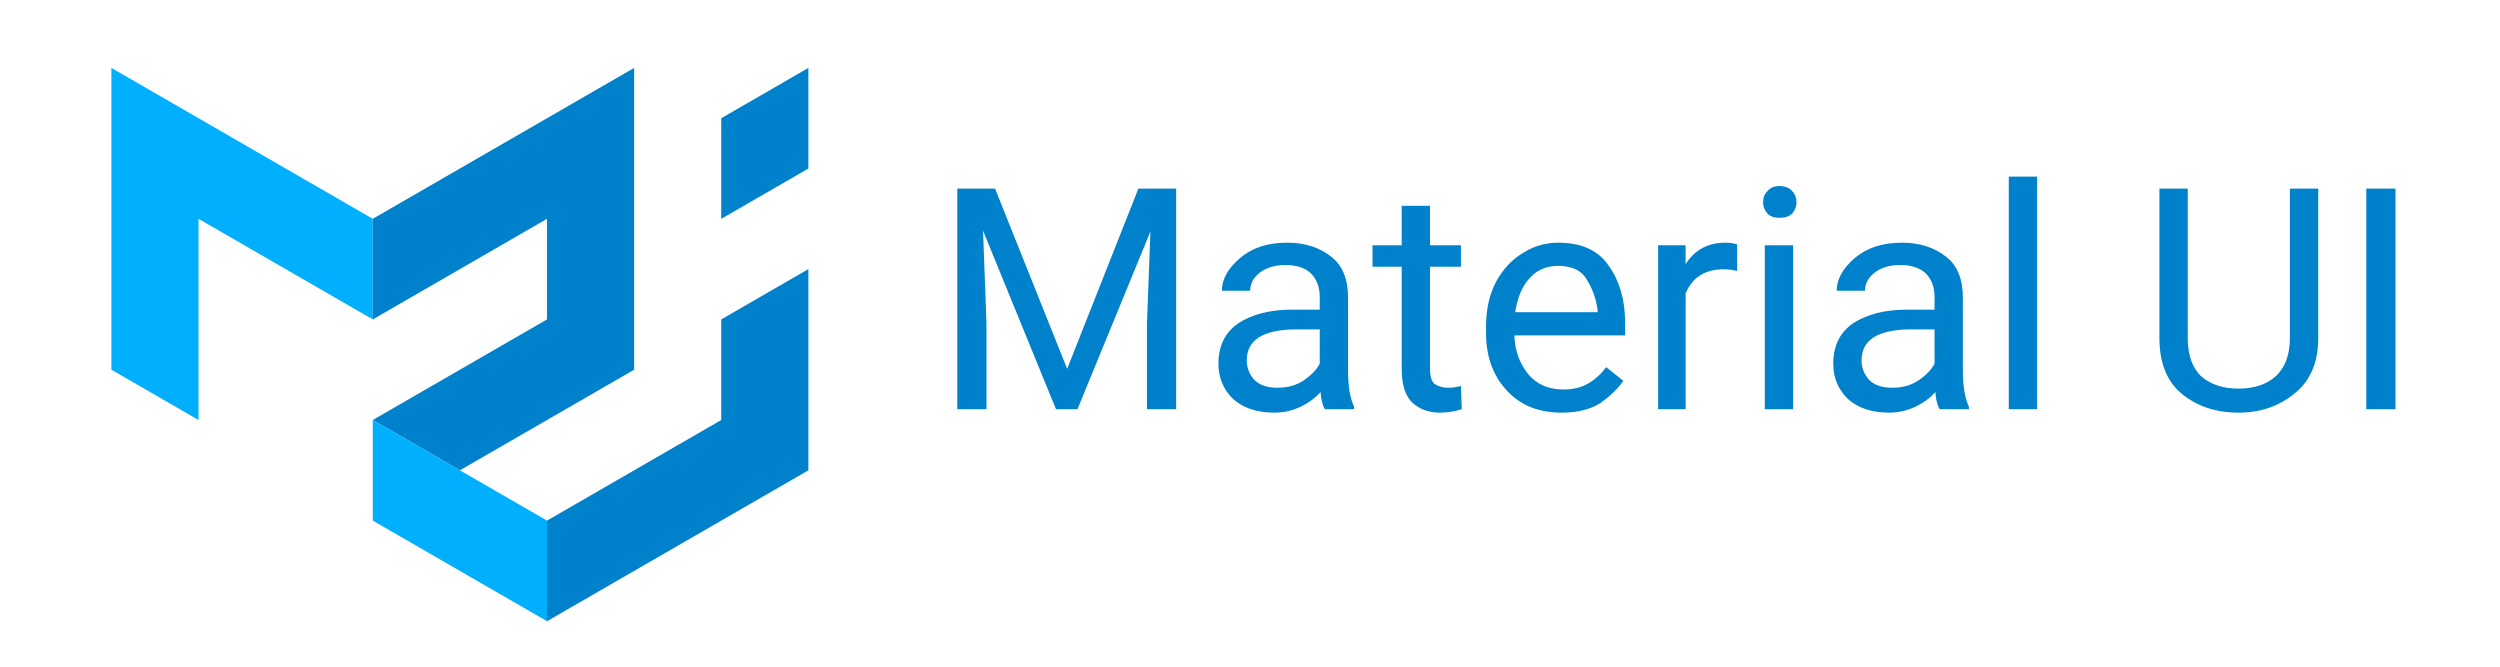
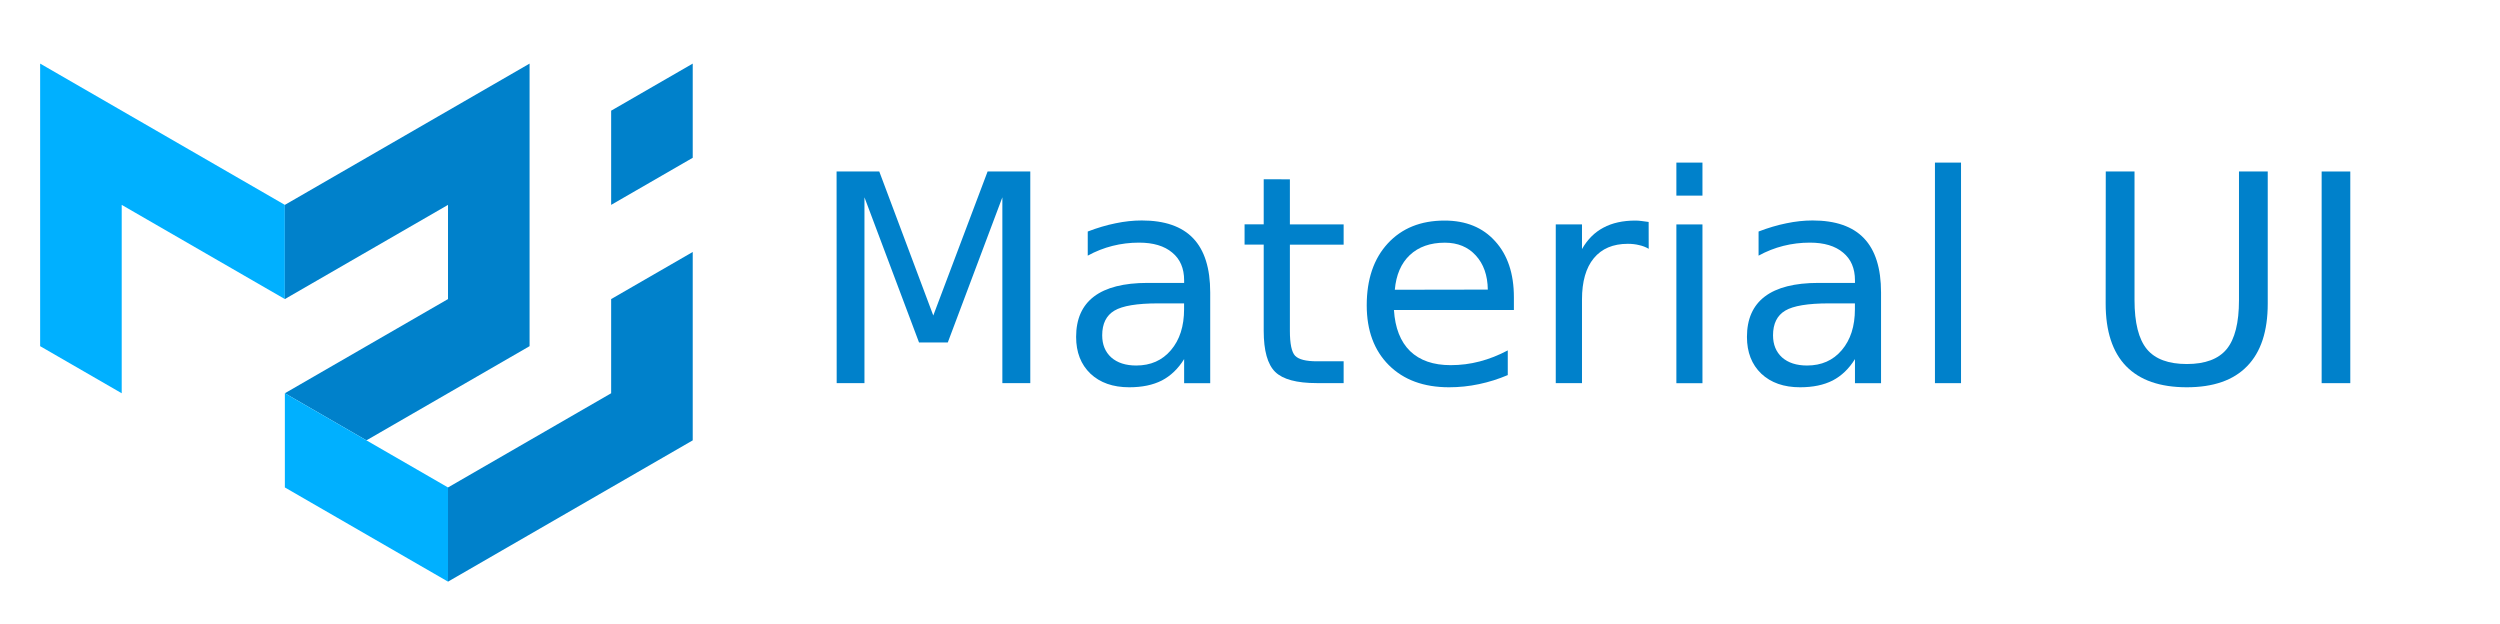
- <svg xmlns="http://www.w3.org/2000/svg" width="172" height="45.843" viewBox="0 0 45.508 12.129" version="1.1" id="svg1671">
+ <svg xmlns="http://www.w3.org/2000/svg" width="183.699" height="45.843" viewBox="0 0 48.604 12.129" version="1.1" id="svg1671">
  <defs id="defs1665" />
-   <g id="layer1" transform="translate(-86.75922,-137.477)">
-     <g id="g834" transform="translate(1.247321)">
-       <g style="stroke:none;stroke-opacity:1" transform="matrix(0.2075506,0,0,0.2645229,67.82936,87.94833)" id="g1648">
-         <rect style="fill:none;fill-opacity:0;stroke:none;stroke-width:0.321;stroke-miterlimit:4;stroke-dasharray:none;stroke-opacity:1" id="rect1755-5-1" width="208.329" height="45.853" x="91.206" y="187.238" />
-       </g>
-       <text id="text2609" y="144.926" x="102.469" style="font-style:normal;font-weight:normal;font-size:10.583px;line-height:1.25;font-family:sans-serif;letter-spacing:0px;word-spacing:0px;fill:#0081cb;fill-opacity:1;stroke:none;stroke-width:0.265" xml:space="preserve">
-         <tspan style="font-style:normal;font-variant:normal;font-weight:normal;font-stretch:normal;font-size:5.644px;font-family:Roboto;-inkscape-font-specification:'Roboto, Normal';font-variant-ligatures:normal;font-variant-caps:normal;font-variant-numeric:normal;font-feature-settings:normal;text-align:start;writing-mode:lr-tb;text-anchor:start;fill:#0081cb;fill-opacity:1;stroke-width:0.265" y="144.926" x="102.469" id="tspan2607">Material UI</tspan>
-       </text>
-       <g transform="matrix(0.02114549,0,0,0.02114549,87.5396,138.7132)" id="g2976">
-         <path style="fill:#00b0ff" d="M 0,259.8 V 0 l 225,129.9 v 86.6 L 75,129.9 v 173.2 z" id="path2956" />
-         <path style="fill:#0081cb" d="M 225,129.9 450,0 v 259.8 l -150,86.6 -75,-43.3 150,-86.6 v -86.6 l -150,86.6 z" id="path2958" />
-         <path style="fill:#00b0ff" d="m 225,303.1 v 86.6 l 150,86.6 v -86.6 z" id="path2960" />
-         <path style="fill:#0081cb" d="M 375,476.3 600,346.4 V 173.2 l -75,43.3 v 86.6 L 375,389.7 Z M 525,129.9 V 43.3 L 600,0 v 86.6 z" id="path2962" />
-       </g>
+   <g id="layer1" transform="translate(-88.00654,-137.477)">
+     <g id="g1648" transform="matrix(0.2075506,0,0,0.2645229,69.07668,87.94833)" style="stroke:none;stroke-opacity:1">
+       <rect y="187.238" x="91.206" height="45.853" width="208.329" id="rect1755-5-1" style="fill:none;fill-opacity:0;stroke:none;stroke-width:0.321;stroke-miterlimit:4;stroke-dasharray:none;stroke-opacity:1" />
+     </g>
+     <g aria-label="Material UI" style="font-style:normal;font-weight:normal;font-size:10.583px;line-height:1.25;font-family:sans-serif;letter-spacing:0px;word-spacing:0px;fill:#0081cb;fill-opacity:1;stroke:none;stroke-width:0.265" id="text2609">
+       <path d="m 104.271,140.811 h 0.83 l 1.05,2.8 1.056,-2.8 h 0.83 v 4.115 h -0.543 v -3.613 l -1.061,2.822 h -0.559 l -1.061,-2.822 v 3.613 h -0.54 z" style="font-style:normal;font-variant:normal;font-weight:normal;font-stretch:normal;font-size:5.644px;font-family:Roboto;-inkscape-font-specification:'Roboto, Normal';font-variant-ligatures:normal;font-variant-caps:normal;font-variant-numeric:normal;font-feature-settings:normal;text-align:start;writing-mode:lr-tb;text-anchor:start;fill:#0081cb;fill-opacity:1;stroke-width:0.265" id="path27" />
+       <path d="m 110.524,143.375 q -0.615,0 -0.852,0.141 -0.237,0.141 -0.237,0.48 0,0.27 0.176,0.43 0.179,0.157 0.485,0.157 0.422,0 0.675,-0.298 0.256,-0.3 0.256,-0.797 v -0.113 z m 1.011,-0.209 v 1.761 h -0.507 v -0.469 q -0.174,0.281 -0.433,0.416 -0.259,0.132 -0.634,0.132 -0.474,0 -0.755,-0.265 -0.278,-0.267 -0.278,-0.714 0,-0.521 0.347,-0.785 0.35,-0.265 1.042,-0.265 h 0.711 v -0.05 q 0,-0.35 -0.232,-0.54 -0.229,-0.193 -0.645,-0.193 -0.265,0 -0.515,0.063 -0.251,0.063 -0.482,0.19 v -0.469 q 0.278,-0.107 0.54,-0.16 0.262,-0.055 0.51,-0.055 0.67,0 1,0.347 0.331,0.347 0.331,1.053 z" style="font-style:normal;font-variant:normal;font-weight:normal;font-stretch:normal;font-size:5.644px;font-family:Roboto;-inkscape-font-specification:'Roboto, Normal';font-variant-ligatures:normal;font-variant-caps:normal;font-variant-numeric:normal;font-feature-settings:normal;text-align:start;writing-mode:lr-tb;text-anchor:start;fill:#0081cb;fill-opacity:1;stroke-width:0.265" id="path29" />
+       <path d="m 113.084,140.963 v 0.876 h 1.045 v 0.394 h -1.045 v 1.676 q 0,0.378 0.102,0.485 0.105,0.107 0.422,0.107 h 0.521 v 0.424 h -0.521 q -0.587,0 -0.81,-0.218 -0.223,-0.22 -0.223,-0.799 v -1.676 h -0.372 v -0.394 h 0.372 v -0.876 z" style="font-style:normal;font-variant:normal;font-weight:normal;font-stretch:normal;font-size:5.644px;font-family:Roboto;-inkscape-font-specification:'Roboto, Normal';font-variant-ligatures:normal;font-variant-caps:normal;font-variant-numeric:normal;font-feature-settings:normal;text-align:start;writing-mode:lr-tb;text-anchor:start;fill:#0081cb;fill-opacity:1;stroke-width:0.265" id="path31" />
+       <path d="m 117.439,143.256 v 0.248 h -2.332 q 0.033,0.524 0.314,0.799 0.284,0.273 0.788,0.273 0.292,0 0.565,-0.072 0.276,-0.072 0.546,-0.215 v 0.48 q -0.273,0.116 -0.559,0.176 -0.287,0.061 -0.582,0.061 -0.739,0 -1.171,-0.43 -0.43,-0.43 -0.43,-1.163 0,-0.758 0.408,-1.202 0.411,-0.446 1.105,-0.446 0.623,0 0.984,0.402 0.364,0.4 0.364,1.089 z m -0.507,-0.149 q -0.006,-0.416 -0.234,-0.664 -0.226,-0.248 -0.601,-0.248 -0.424,0 -0.681,0.24 -0.254,0.24 -0.292,0.675 z" style="font-style:normal;font-variant:normal;font-weight:normal;font-stretch:normal;font-size:5.644px;font-family:Roboto;-inkscape-font-specification:'Roboto, Normal';font-variant-ligatures:normal;font-variant-caps:normal;font-variant-numeric:normal;font-feature-settings:normal;text-align:start;writing-mode:lr-tb;text-anchor:start;fill:#0081cb;fill-opacity:1;stroke-width:0.265" id="path33" />
+       <path d="m 120.06,142.314 q -0.085,-0.05 -0.187,-0.072 -0.099,-0.025 -0.22,-0.025 -0.43,0 -0.661,0.281 -0.229,0.278 -0.229,0.802 v 1.626 h -0.51 v -3.087 h 0.51 v 0.48 q 0.16,-0.281 0.416,-0.416 0.256,-0.138 0.623,-0.138 0.052,0 0.116,0.008 0.063,0.006 0.141,0.019 z" style="font-style:normal;font-variant:normal;font-weight:normal;font-stretch:normal;font-size:5.644px;font-family:Roboto;-inkscape-font-specification:'Roboto, Normal';font-variant-ligatures:normal;font-variant-caps:normal;font-variant-numeric:normal;font-feature-settings:normal;text-align:start;writing-mode:lr-tb;text-anchor:start;fill:#0081cb;fill-opacity:1;stroke-width:0.265" id="path35" />
+       <path d="m 120.598,141.84 h 0.507 v 3.087 h -0.507 z m 0,-1.202 h 0.507 v 0.642 h -0.507 z" style="font-style:normal;font-variant:normal;font-weight:normal;font-stretch:normal;font-size:5.644px;font-family:Roboto;-inkscape-font-specification:'Roboto, Normal';font-variant-ligatures:normal;font-variant-caps:normal;font-variant-numeric:normal;font-feature-settings:normal;text-align:start;writing-mode:lr-tb;text-anchor:start;fill:#0081cb;fill-opacity:1;stroke-width:0.265" id="path37" />
+       <path d="m 123.566,143.375 q -0.615,0 -0.852,0.141 -0.237,0.141 -0.237,0.48 0,0.27 0.176,0.43 0.179,0.157 0.485,0.157 0.422,0 0.675,-0.298 0.256,-0.3 0.256,-0.797 v -0.113 z m 1.011,-0.209 v 1.761 h -0.507 v -0.469 q -0.174,0.281 -0.433,0.416 -0.259,0.132 -0.634,0.132 -0.474,0 -0.755,-0.265 -0.278,-0.267 -0.278,-0.714 0,-0.521 0.347,-0.785 0.35,-0.265 1.042,-0.265 h 0.711 v -0.05 q 0,-0.35 -0.232,-0.54 -0.229,-0.193 -0.645,-0.193 -0.265,0 -0.515,0.063 -0.251,0.063 -0.482,0.19 v -0.469 q 0.278,-0.107 0.54,-0.16 0.262,-0.055 0.51,-0.055 0.67,0 1,0.347 0.331,0.347 0.331,1.053 z" style="font-style:normal;font-variant:normal;font-weight:normal;font-stretch:normal;font-size:5.644px;font-family:Roboto;-inkscape-font-specification:'Roboto, Normal';font-variant-ligatures:normal;font-variant-caps:normal;font-variant-numeric:normal;font-feature-settings:normal;text-align:start;writing-mode:lr-tb;text-anchor:start;fill:#0081cb;fill-opacity:1;stroke-width:0.265" id="path39" />
+       <path d="m 125.625,140.638 h 0.507 v 4.288 h -0.507 z" style="font-style:normal;font-variant:normal;font-weight:normal;font-stretch:normal;font-size:5.644px;font-family:Roboto;-inkscape-font-specification:'Roboto, Normal';font-variant-ligatures:normal;font-variant-caps:normal;font-variant-numeric:normal;font-feature-settings:normal;text-align:start;writing-mode:lr-tb;text-anchor:start;fill:#0081cb;fill-opacity:1;stroke-width:0.265" id="path41" />
+       <path d="m 128.946,140.811 h 0.559 v 2.5 q 0,0.661 0.24,0.954 0.24,0.289 0.777,0.289 0.535,0 0.774,-0.289 0.24,-0.292 0.24,-0.954 v -2.5 h 0.559 v 2.569 q 0,0.805 -0.4,1.215 -0.397,0.411 -1.174,0.411 -0.78,0 -1.18,-0.411 -0.397,-0.411 -0.397,-1.215 z" style="font-style:normal;font-variant:normal;font-weight:normal;font-stretch:normal;font-size:5.644px;font-family:Roboto;-inkscape-font-specification:'Roboto, Normal';font-variant-ligatures:normal;font-variant-caps:normal;font-variant-numeric:normal;font-feature-settings:normal;text-align:start;writing-mode:lr-tb;text-anchor:start;fill:#0081cb;fill-opacity:1;stroke-width:0.265" id="path43" />
+       <path d="m 133.143,140.811 h 0.557 v 4.115 h -0.557 z" style="font-style:normal;font-variant:normal;font-weight:normal;font-stretch:normal;font-size:5.644px;font-family:Roboto;-inkscape-font-specification:'Roboto, Normal';font-variant-ligatures:normal;font-variant-caps:normal;font-variant-numeric:normal;font-feature-settings:normal;text-align:start;writing-mode:lr-tb;text-anchor:start;fill:#0081cb;fill-opacity:1;stroke-width:0.265" id="path45" />
+     </g>
+     <g id="g2976" transform="matrix(0.02114549,0,0,0.02114549,88.78692,138.7132)">
+       <path id="path2956" d="M 0,259.8 V 0 l 225,129.9 v 86.6 L 75,129.9 v 173.2 z" style="fill:#00b0ff" />
+       <path id="path2958" d="M 225,129.9 450,0 v 259.8 l -150,86.6 -75,-43.3 150,-86.6 v -86.6 l -150,86.6 z" style="fill:#0081cb" />
+       <path id="path2960" d="m 225,303.1 v 86.6 l 150,86.6 v -86.6 z" style="fill:#00b0ff" />
+       <path id="path2962" d="M 375,476.3 600,346.4 V 173.2 l -75,43.3 v 86.6 L 375,389.7 Z M 525,129.9 V 43.3 L 600,0 v 86.6 z" style="fill:#0081cb" />
    </g>
  </g>
</svg>
